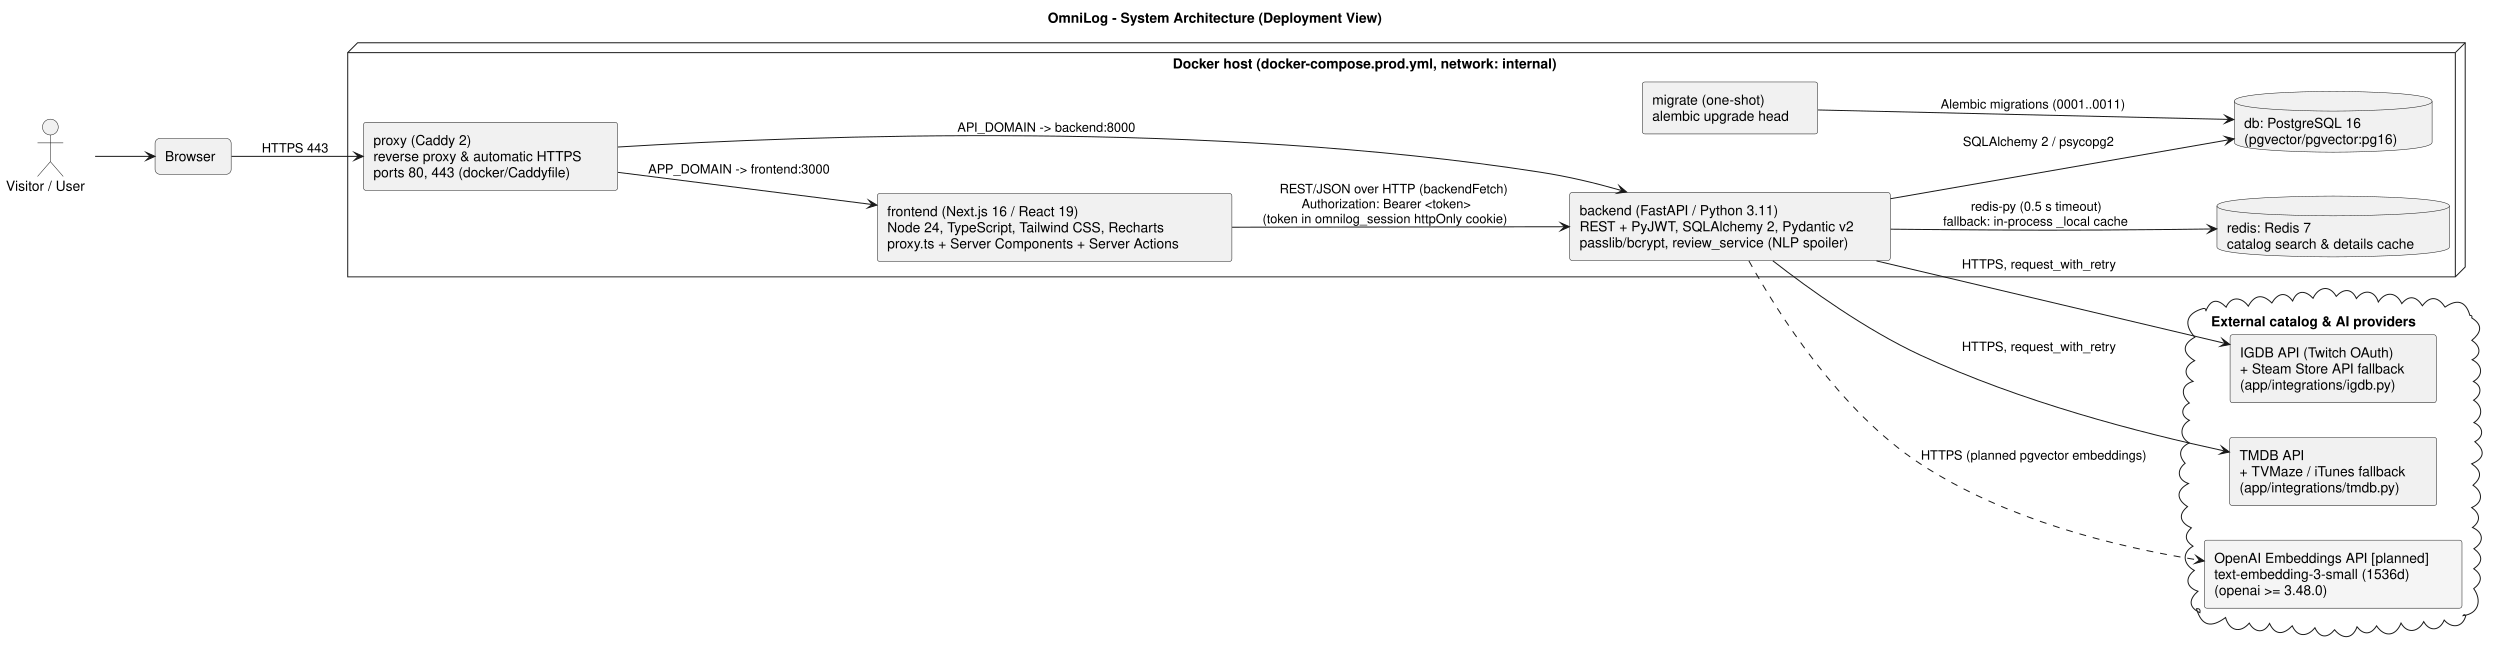
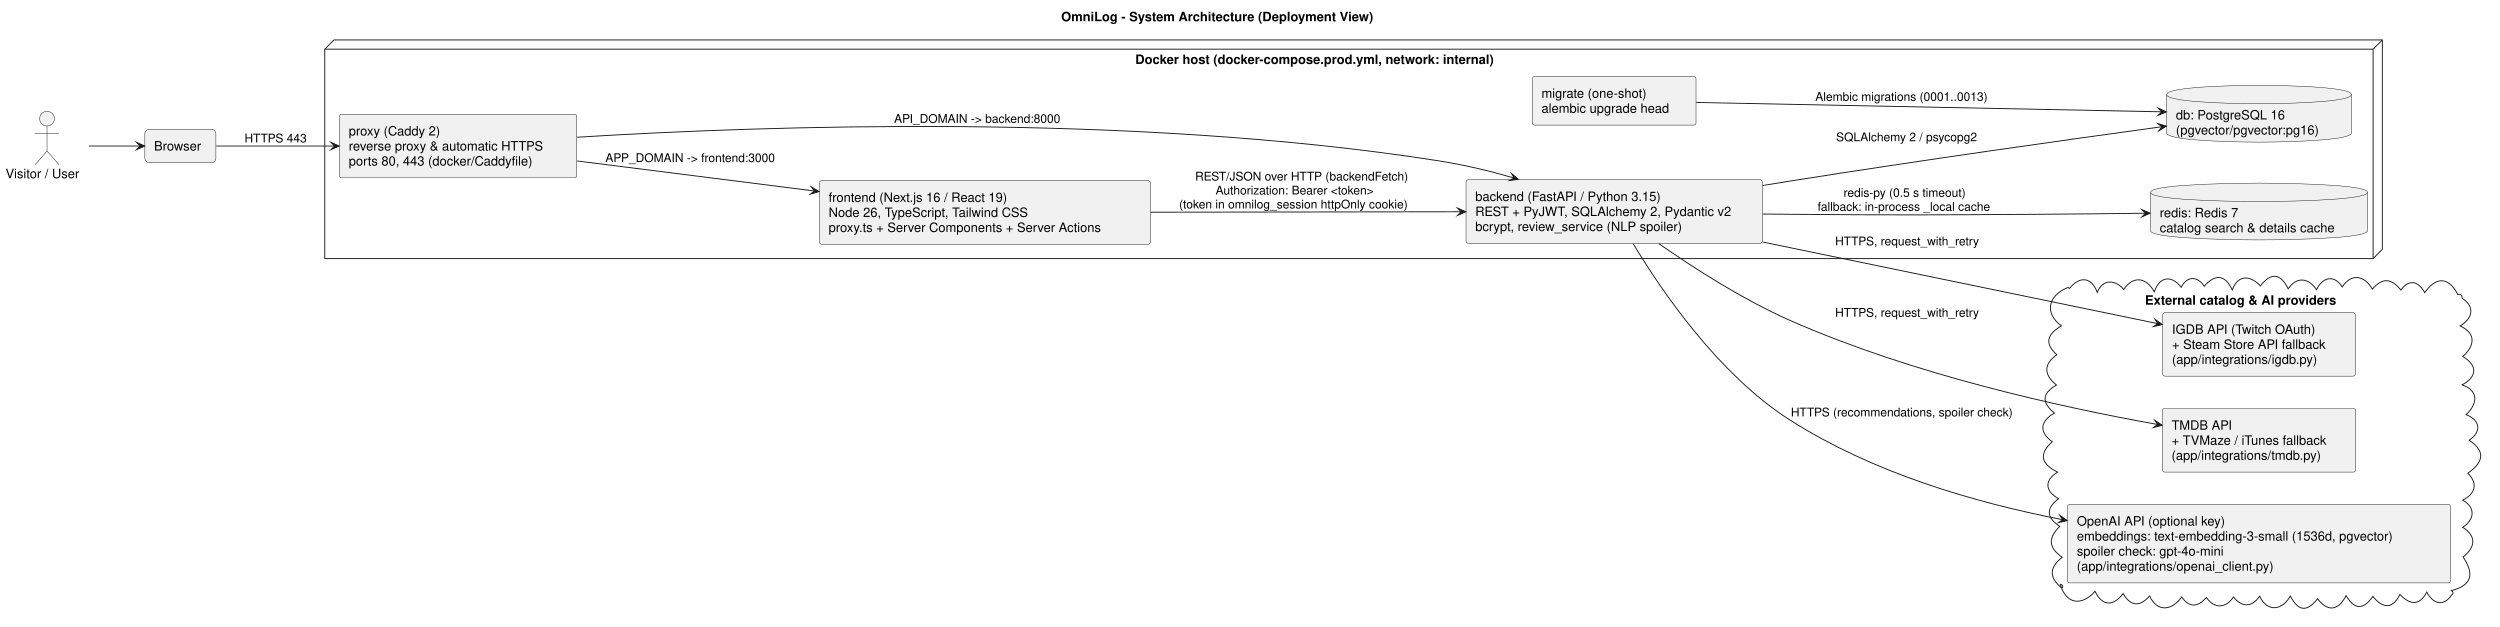
- <svg xmlns="http://www.w3.org/2000/svg" version="1.1" data-diagram-type="DESCRIPTION" style="width:2531px;height:662px;background:#FFFFFF;" width="2531px" height="662px" viewBox="0 0 2531 662" zoomAndPan="magnify" preserveAspectRatio="none" contentStyleType="text/css">
+ <svg xmlns="http://www.w3.org/2000/svg" version="1.1" data-diagram-type="DESCRIPTION" style="width:2710px;height:679px;background:#FFFFFF;" width="2710px" height="679px" viewBox="0 0 2710 679" zoomAndPan="magnify" preserveAspectRatio="none" contentStyleType="text/css">
  <defs />
  <g font-family="sans-serif" lengthAdjust="spacing">
    <g class="title" data-source-line="1">
-       <text x="1060.699" y="22.995" fill="#000" font-size="14" textLength="402.944" font-weight="700" font-family="Helvetica">OmniLog - System Architecture (Deployment View)</text>
+       <text x="1150.285" y="22.995" fill="#000" font-size="14" textLength="402.944" font-weight="700" font-family="Helvetica">OmniLog - System Architecture (Deployment View)</text>
    </g>
    <g class="cluster" data-qualified-name="Docker host .docker-compose.prod.yml. network. internal." id="ent0003" data-source-line="11">
-       <polygon points="352.03,53.297,362.03,43.297,2495.77,43.297,2495.77,270.297,2485.77,280.297,352.03,280.297,352.03,53.297" fill="none" style="stroke:#181818;stroke-width:1;stroke-linejoin:miter;stroke-miterlimit:10;" />
-       <line x1="2485.77" y1="53.297" x2="2495.77" y2="43.297" style="stroke:#181818;stroke-width:1;" />
-       <line x1="352.03" y1="53.297" x2="2485.77" y2="53.297" style="stroke:#181818;stroke-width:1;" />
-       <line x1="2485.77" y1="53.297" x2="2485.77" y2="280.297" style="stroke:#181818;stroke-width:1;" />
-       <text x="1187.297" y="69.292" fill="#000" font-size="14" textLength="465.206" font-weight="700" font-family="Helvetica">Docker host (docker-compose.prod.yml, network: internal)</text>
+       <polygon points="352.03,53.297,362.03,43.297,2582.45,43.297,2582.45,270.297,2572.45,280.297,352.03,280.297,352.03,53.297" fill="none" style="stroke:#181818;stroke-width:1;stroke-linejoin:miter;stroke-miterlimit:10;" />
+       <line x1="2572.45" y1="53.297" x2="2582.45" y2="43.297" style="stroke:#181818;stroke-width:1;" />
+       <line x1="352.03" y1="53.297" x2="2572.45" y2="53.297" style="stroke:#181818;stroke-width:1;" />
+       <line x1="2572.45" y1="53.297" x2="2572.45" y2="280.297" style="stroke:#181818;stroke-width:1;" />
+       <text x="1230.637" y="69.292" fill="#000" font-size="14" textLength="465.206" font-weight="700" font-family="Helvetica">Docker host (docker-compose.prod.yml, network: internal)</text>
    </g>
    <g class="cluster" data-qualified-name="External catalog . AI providers" id="ent0010" data-source-line="20">
-       <path d="M2233.128,315.077 C2237.852,303.061 2244.795,301.947 2253.729,310.952 C2258.974,299.039 2269.968,301.102 2276.149,309.941 C2282.713,298.251 2290.6,297.46 2300.003,306.706 C2305.605,297.324 2313.579,294.355 2321.05,304.713 C2325.778,293.013 2334.387,294.122 2341.72,301.957 C2346.983,290.876 2357.99,287.628 2365.202,300.005 C2372.139,292.43 2380.677,291.299 2385.614,302.213 C2392.833,292.666 2404.005,293.631 2407.812,305.715 C2414.962,294.682 2426.02,295.397 2431.579,307.36 C2439.148,298.106 2446.77,300.417 2452.424,309.533 C2460.52,298.855 2468.537,300.651 2475.4,310.887 C2487.35,302.592 2496.303,304.494 2500.52,319.297 C2502.383,319.251 2503.04,320.036 2502.413,321.842 C2514.365,329.325 2511.627,336.989 2502.496,344.548 C2510.678,349.911 2513.257,358.571 2502.798,364.22 C2513.271,369.291 2514.601,379.917 2504.084,386.214 C2513.693,391.132 2511.993,400.08 2504.267,405.165 C2513.627,411.039 2513.959,421.68 2504.613,427.84 C2514.298,432.268 2515.369,441.827 2505.543,447.193 C2516.343,456.112 2515.439,464.052 2502.348,469.56 C2512.314,476.492 2513.046,483.163 2503.687,491.286 C2513.607,497.746 2514.413,508.666 2502.375,513.849 C2510.718,519.84 2512.02,527.392 2503.142,534.037 C2514.601,539.15 2515.058,548.909 2504.581,555.493 C2513.654,562.417 2513.941,569.03 2504.444,575.829 C2513.781,582.333 2512.837,589.493 2504.402,595.96 C2512.791,607.581 2509.592,621.413 2493.52,623.297 C2494.436,621.94 2495.465,621.917 2496.376,623.301 C2493.187,635.557 2481.993,636.413 2474.511,627.799 C2470.078,638.575 2459.818,639.963 2453.761,629.377 C2448.624,639.49 2437.328,642.382 2430.806,630.846 C2425.537,644.261 2414.154,645.615 2406.033,633.627 C2400.37,642.714 2392.813,643.045 2386.253,634.642 C2381.488,647.705 2371.199,646.975 2363.532,637.579 C2356.589,646.146 2348.602,646.307 2343.619,635.558 C2336.567,644.501 2325.926,645.668 2320.678,633.59 C2312.454,642.134 2303.679,644.074 2297.684,631.197 C2292.115,641.861 2282.41,640.348 2277.17,630.862 C2267.764,641.783 2256.892,638.346 2253.154,625.204 C2238.958,635.576 2229.221,634.588 2223.69,616.297 C2226.915,615.778 2227.781,617.527 2227.223,620.326 C2215.023,614.515 2216.318,606.344 2225.193,598.568 C2213.323,594.65 2211.618,585.21 2221.545,577.514 C2210.821,571.743 2208.148,560.016 2220.162,552.964 C2211.941,547.519 2211.173,541.229 2218.508,534.398 C2207.893,529.662 2204.103,521.442 2214.657,512.912 C2202.931,505.304 2203.157,496.116 2215.631,489.516 C2204.772,485.814 2203.146,476.037 2212.241,469.032 C2204.806,460.833 2206.587,453.193 2216.355,448.428 C2206.225,442.437 2206.841,431.36 2216.528,425.519 C2207.282,421.088 2207.989,412.514 2216.444,407.997 C2208.16,400.584 2207.489,389.873 2220.251,386.124 C2209.292,379.468 2212.036,370.21 2221.856,365.144 C2209.342,357.542 2208.922,348.739 2222.061,341.359 C2210.017,327.968 2213.586,317.034 2230.69,312.297 C2232.717,312.073 2233.491,313.206 2233.128,315.077" style="stroke:#181818;stroke-width:1;" fill="none" />
-       <text x="2238.508" y="330.292" fill="#000" font-size="14" textLength="247.194" font-weight="700" font-family="Helvetica">External catalog &amp; AI providers</text>
+       <path d="M2243.119,312.965 C2253.807,299.462 2266.812,299.314 2273.444,316.918 C2279.418,301.906 2293.246,303.108 2302.065,313.743 C2312.808,298.131 2326.856,300.905 2335.224,316.284 C2341.126,299.696 2353.484,297.771 2364.475,311.35 C2370.706,299.006 2382.124,298.973 2389.37,310.28 C2401.131,296.88 2411.942,297.298 2419.75,314.238 C2426.334,296.929 2439.641,298.613 2450.231,309.98 C2461.673,295.017 2472.121,295.974 2480.342,313.011 C2490.01,299.439 2502.364,301.095 2511.137,314.05 C2517.225,300.795 2529.991,296.933 2539.01,311.067 C2549.239,295.33 2563.539,299.071 2571.625,313.393 C2582.895,300.492 2592.168,301.643 2602.562,314.448 C2611.691,301.642 2621.946,305.266 2628.396,317.24 C2640.63,299.725 2654.182,299.718 2664.29,319.297 C2667.552,318.395 2669.118,320.099 2668.884,323.255 C2683.792,332.769 2679.711,345.793 2666.775,353.355 C2685.021,361.445 2682.078,375.704 2669.622,386.436 C2685.799,396.101 2685.471,408.121 2669.039,417.168 C2687.964,423.946 2685.109,438.551 2673.324,449.411 C2688.335,455.585 2690.684,467.597 2676.58,477.184 C2695.514,489.884 2691.194,501.637 2675.159,512.946 C2686.545,524.4 2683.05,535.472 2669.564,542.164 C2684.072,550.262 2682.225,563.463 2669.593,571.589 C2685.114,581.454 2683.075,593.516 2670.004,603.746 C2682.12,621.955 2680.103,634.238 2657.29,640.297 C2659.539,641.816 2659.848,643.399 2657.469,645.091 C2648.126,658.814 2636.916,653.734 2630.651,641.866 C2622.412,657.434 2612.011,655.421 2601.481,644.378 C2593.662,660.939 2582.139,659.355 2572.216,646.469 C2561.946,661.203 2552.523,661.39 2543.12,645.642 C2535.231,661.426 2523.55,664.17 2512.246,649.054 C2500.534,663.975 2491.314,662.561 2482.745,646.1 C2474.245,661.33 2458.068,664.525 2449.411,646.256 C2441.129,658.651 2430.083,658.518 2421.071,647.124 C2412.567,659.617 2400.674,660.235 2391.691,647.687 C2382.562,658.213 2373.615,659.261 2364.936,647.155 C2355.128,661.216 2338.848,664.859 2330.137,645.996 C2319.67,658.101 2309.595,657.427 2301.431,643.46 C2290.985,657.247 2279.07,657.723 2271.061,641.032 C2256.686,657.031 2239.821,655.564 2233.28,633.297 C2235.948,633.876 2236.843,635.292 2235.186,637.731 C2221.054,626.242 2221.014,615.286 2235.511,604.073 C2220.439,593.73 2219.862,583.256 2232.791,570.636 C2218.562,561.244 2217.184,551.257 2231.528,540.662 C2217.071,532.536 2215.488,520.954 2230.465,511.745 C2213.266,503.444 2209.121,492.829 2224.67,478.772 C2209.519,468.187 2212.062,456.212 2226.91,447.797 C2213.306,436.308 2213.053,426.593 2229.226,417.371 C2215.748,406.622 2214.673,395.031 2229.564,384.574 C2215.106,371.448 2220.172,361.735 2234.555,353.196 C2215.694,339.527 2220.458,320.551 2240.28,312.297 C2241.335,311.258 2242.671,311.425 2243.119,312.965" style="stroke:#181818;stroke-width:1;" fill="none" />
+       <text x="2325.188" y="330.292" fill="#000" font-size="14" textLength="247.194" font-weight="700" font-family="Helvetica">External catalog &amp; AI providers</text>
    </g>
    <g class="entity" data-qualified-name="Docker host .docker-compose.prod.yml. network. internal..P" id="ent0004" data-source-line="12">
      <rect x="368.03" y="123.847" width="257.187" height="68.891" fill="#F1F1F1" style="stroke:#181818;stroke-width:0.5;" rx="2.5" ry="2.5" />
      <text x="378.03" y="146.842" fill="#000" font-size="14" textLength="112.923" font-family="Helvetica">proxy (Caddy 2)</text>
      <text x="378.03" y="163.139" fill="#000" font-size="14" textLength="237.187" font-family="Helvetica">reverse proxy &amp; automatic HTTPS</text>
      <text x="378.03" y="179.436" fill="#000" font-size="14" textLength="227.329" font-family="Helvetica">ports 80, 443 (docker/Caddyfile)</text>
    </g>
    <g class="entity" data-qualified-name="Docker host .docker-compose.prod.yml. network. internal..FE" id="ent0005" data-source-line="13">
      <rect x="888.21" y="195.847" width="358.953" height="68.891" fill="#F1F1F1" style="stroke:#181818;stroke-width:0.5;" rx="2.5" ry="2.5" />
      <text x="898.21" y="218.842" fill="#000" font-size="14" textLength="222.106" font-family="Helvetica">frontend (Next.js 16 / React 19)</text>
-       <text x="898.21" y="235.139" fill="#000" font-size="14" textLength="312.484" font-family="Helvetica">Node 24, TypeScript, Tailwind CSS, Recharts</text>
+       <text x="898.21" y="235.139" fill="#000" font-size="14" textLength="241.555" font-family="Helvetica">Node 26, TypeScript, Tailwind CSS</text>
      <text x="898.21" y="251.436" fill="#000" font-size="14" textLength="338.953" font-family="Helvetica">proxy.ts + Server Components + Server Actions</text>
    </g>
    <g class="entity" data-qualified-name="Docker host .docker-compose.prod.yml. network. internal..BE" id="ent0006" data-source-line="14">
-       <rect x="1589.17" y="194.847" width="324.527" height="68.891" fill="#F1F1F1" style="stroke:#181818;stroke-width:0.5;" rx="2.5" ry="2.5" />
-       <text x="1599.17" y="217.842" fill="#000" font-size="14" textLength="224.349" font-family="Helvetica">backend (FastAPI / Python 3.11)</text>
+       <rect x="1589.17" y="194.847" width="321.116" height="68.891" fill="#F1F1F1" style="stroke:#181818;stroke-width:0.5;" rx="2.5" ry="2.5" />
+       <text x="1599.17" y="217.842" fill="#000" font-size="14" textLength="224.349" font-family="Helvetica">backend (FastAPI / Python 3.15)</text>
      <text x="1599.17" y="234.139" fill="#000" font-size="14" textLength="301.116" font-family="Helvetica">REST + PyJWT, SQLAlchemy 2, Pydantic v2</text>
-       <text x="1599.17" y="250.436" fill="#000" font-size="14" textLength="304.527" font-family="Helvetica">passlib/bcrypt, review_service (NLP spoiler)</text>
+       <text x="1599.17" y="250.436" fill="#000" font-size="14" textLength="251.091" font-family="Helvetica">bcrypt, review_service (NLP spoiler)</text>
    </g>
    <g class="entity" data-qualified-name="Docker host .docker-compose.prod.yml. network. internal..MIG" id="ent0007" data-source-line="15">
-       <rect x="1662.67" y="82.997" width="177.527" height="52.594" fill="#F1F1F1" style="stroke:#181818;stroke-width:0.5;" rx="2.5" ry="2.5" />
-       <text x="1672.67" y="105.992" fill="#000" font-size="14" textLength="131.551" font-family="Helvetica">migrate (one-shot)</text>
-       <text x="1672.67" y="122.289" fill="#000" font-size="14" textLength="157.527" font-family="Helvetica">alembic upgrade head</text>
+       <rect x="1660.96" y="82.997" width="177.527" height="52.594" fill="#F1F1F1" style="stroke:#181818;stroke-width:0.5;" rx="2.5" ry="2.5" />
+       <text x="1670.96" y="105.992" fill="#000" font-size="14" textLength="131.551" font-family="Helvetica">migrate (one-shot)</text>
+       <text x="1670.96" y="122.289" fill="#000" font-size="14" textLength="157.527" font-family="Helvetica">alembic upgrade head</text>
    </g>
    <g class="entity" data-qualified-name="Docker host .docker-compose.prod.yml. network. internal..PG" id="ent0008" data-source-line="16">
-       <path d="M2261.95,102.497 C2261.95,92.497 2362.102,92.497 2362.102,92.497 C2362.102,92.497 2462.255,92.497 2462.255,102.497 L2462.255,144.091 C2462.255,154.091 2362.102,154.091 2362.102,154.091 C2362.102,154.091 2261.95,154.091 2261.95,144.091 L2261.95,102.497" style="stroke:#181818;stroke-width:0.5;" fill="#F1F1F1" />
-       <path d="M2261.95,102.497 C2261.95,112.497 2362.102,112.497 2362.102,112.497 C2362.102,112.497 2462.255,112.497 2462.255,102.497" style="stroke:#181818;stroke-width:0.5;" fill="none" />
-       <text x="2271.95" y="129.492" fill="#000" font-size="14" textLength="129.958" font-family="Helvetica">db: PostgreSQL 16</text>
-       <text x="2271.95" y="145.789" fill="#000" font-size="14" textLength="180.305" font-family="Helvetica">(pgvector/pgvector:pg16)</text>
+       <path d="M2348.63,102.497 C2348.63,92.497 2448.782,92.497 2448.782,92.497 C2448.782,92.497 2548.935,92.497 2548.935,102.497 L2548.935,144.091 C2548.935,154.091 2448.782,154.091 2448.782,154.091 C2448.782,154.091 2348.63,154.091 2348.63,144.091 L2348.63,102.497" style="stroke:#181818;stroke-width:0.5;" fill="#F1F1F1" />
+       <path d="M2348.63,102.497 C2348.63,112.497 2448.782,112.497 2448.782,112.497 C2448.782,112.497 2548.935,112.497 2548.935,102.497" style="stroke:#181818;stroke-width:0.5;" fill="none" />
+       <text x="2358.63" y="129.492" fill="#000" font-size="14" textLength="129.958" font-family="Helvetica">db: PostgreSQL 16</text>
+       <text x="2358.63" y="145.789" fill="#000" font-size="14" textLength="180.305" font-family="Helvetica">(pgvector/pgvector:pg16)</text>
    </g>
    <g class="entity" data-qualified-name="Docker host .docker-compose.prod.yml. network. internal..R" id="ent0009" data-source-line="17">
-       <path d="M2244.45,208.497 C2244.45,198.497 2362.109,198.497 2362.109,198.497 C2362.109,198.497 2479.768,198.497 2479.768,208.497 L2479.768,250.091 C2479.768,260.091 2362.109,260.091 2362.109,260.091 C2362.109,260.091 2244.45,260.091 2244.45,250.091 L2244.45,208.497" style="stroke:#181818;stroke-width:0.5;" fill="#F1F1F1" />
-       <path d="M2244.45,208.497 C2244.45,218.497 2362.109,218.497 2362.109,218.497 C2362.109,218.497 2479.768,218.497 2479.768,208.497" style="stroke:#181818;stroke-width:0.5;" fill="none" />
-       <text x="2254.45" y="235.492" fill="#000" font-size="14" textLength="95.375" font-family="Helvetica">redis: Redis 7</text>
-       <text x="2254.45" y="251.789" fill="#000" font-size="14" textLength="215.318" font-family="Helvetica">catalog search &amp; details cache</text>
+       <path d="M2331.13,208.497 C2331.13,198.497 2448.789,198.497 2448.789,198.497 C2448.789,198.497 2566.448,198.497 2566.448,208.497 L2566.448,250.091 C2566.448,260.091 2448.789,260.091 2448.789,260.091 C2448.789,260.091 2331.13,260.091 2331.13,250.091 L2331.13,208.497" style="stroke:#181818;stroke-width:0.5;" fill="#F1F1F1" />
+       <path d="M2331.13,208.497 C2331.13,218.497 2448.789,218.497 2448.789,218.497 C2448.789,218.497 2566.448,218.497 2566.448,208.497" style="stroke:#181818;stroke-width:0.5;" fill="none" />
+       <text x="2341.13" y="235.492" fill="#000" font-size="14" textLength="95.375" font-family="Helvetica">redis: Redis 7</text>
+       <text x="2341.13" y="251.789" fill="#000" font-size="14" textLength="215.318" font-family="Helvetica">catalog search &amp; details cache</text>
    </g>
    <g class="entity" data-qualified-name="External catalog . AI providers.IGDB" id="ent0011" data-source-line="21">
-       <rect x="2257.73" y="338.847" width="208.754" height="68.891" fill="#F1F1F1" style="stroke:#181818;stroke-width:0.5;" rx="2.5" ry="2.5" />
-       <text x="2267.73" y="361.842" fill="#000" font-size="14" textLength="171.568" font-family="Helvetica">IGDB API (Twitch OAuth)</text>
-       <text x="2267.73" y="378.139" fill="#000" font-size="14" textLength="188.754" font-family="Helvetica">+ Steam Store API fallback</text>
-       <text x="2267.73" y="394.436" fill="#000" font-size="14" textLength="183.08" font-family="Helvetica">(app/integrations/igdb.py)</text>
+       <rect x="2344.41" y="338.847" width="208.754" height="68.891" fill="#F1F1F1" style="stroke:#181818;stroke-width:0.5;" rx="2.5" ry="2.5" />
+       <text x="2354.41" y="361.842" fill="#000" font-size="14" textLength="171.568" font-family="Helvetica">IGDB API (Twitch OAuth)</text>
+       <text x="2354.41" y="378.139" fill="#000" font-size="14" textLength="188.754" font-family="Helvetica">+ Steam Store API fallback</text>
+       <text x="2354.41" y="394.436" fill="#000" font-size="14" textLength="183.08" font-family="Helvetica">(app/integrations/igdb.py)</text>
    </g>
    <g class="entity" data-qualified-name="External catalog . AI providers.TMDB" id="ent0012" data-source-line="22">
-       <rect x="2257.28" y="442.847" width="209.649" height="68.891" fill="#F1F1F1" style="stroke:#181818;stroke-width:0.5;" rx="2.5" ry="2.5" />
-       <text x="2267.28" y="465.842" fill="#000" font-size="14" textLength="67.614" font-family="Helvetica">TMDB API</text>
-       <text x="2267.28" y="482.139" fill="#000" font-size="14" textLength="189.649" font-family="Helvetica">+ TVMaze / iTunes fallback</text>
-       <text x="2267.28" y="498.436" fill="#000" font-size="14" textLength="189.431" font-family="Helvetica">(app/integrations/tmdb.py)</text>
+       <rect x="2343.96" y="442.847" width="209.649" height="68.891" fill="#F1F1F1" style="stroke:#181818;stroke-width:0.5;" rx="2.5" ry="2.5" />
+       <text x="2353.96" y="465.842" fill="#000" font-size="14" textLength="67.614" font-family="Helvetica">TMDB API</text>
+       <text x="2353.96" y="482.139" fill="#000" font-size="14" textLength="189.649" font-family="Helvetica">+ TVMaze / iTunes fallback</text>
+       <text x="2353.96" y="498.436" fill="#000" font-size="14" textLength="189.431" font-family="Helvetica">(app/integrations/tmdb.py)</text>
    </g>
    <g class="entity" data-qualified-name="External catalog . AI providers.AI" id="ent0013" data-source-line="23">
-       <rect x="2231.69" y="546.847" width="260.823" height="68.891" fill="#F5F5F5" style="stroke:#181818;stroke-width:0.5;" rx="2.5" ry="2.5" />
-       <text x="2241.69" y="569.842" fill="#000" font-size="14" textLength="240.823" font-family="Helvetica">OpenAI Embeddings API [planned]</text>
-       <text x="2241.69" y="586.139" fill="#000" font-size="14" textLength="228.293" font-family="Helvetica">text-embedding-3-small (1536d)</text>
-       <text x="2241.69" y="602.436" fill="#000" font-size="14" textLength="135.222" font-family="Helvetica">(openai &gt;= 3.48.0)</text>
+       <rect x="2241.28" y="546.707" width="415.008" height="85.188" fill="#F1F1F1" style="stroke:#181818;stroke-width:0.5;" rx="2.5" ry="2.5" />
+       <text x="2251.28" y="569.702" fill="#000" font-size="14" textLength="179.266" font-family="Helvetica">OpenAI API (optional key)</text>
+       <text x="2251.28" y="585.999" fill="#000" font-size="14" textLength="395.008" font-family="Helvetica">embeddings: text-embedding-3-small (1536d, pgvector)</text>
+       <text x="2251.28" y="602.296" fill="#000" font-size="14" textLength="182.629" font-family="Helvetica">spoiler check: gpt-4o-mini</text>
+       <text x="2251.28" y="618.593" fill="#000" font-size="14" textLength="245.39" font-family="Helvetica">(app/integrations/openai_client.py)</text>
    </g>
    <g class="entity" data-qualified-name="U" id="ent0001" data-source-line="8">
      <ellipse cx="50.994" cy="128.647" rx="8" ry="8" fill="#F1F1F1" style="stroke:#181818;stroke-width:0.5;" />
      <path d="M50.994,136.647 L50.994,163.647 M37.994,144.647 L63.994,144.647 M50.994,163.647 L37.994,178.647 M50.994,163.647 L63.994,178.647" style="stroke:#181818;stroke-width:0.5;" fill="none" />
      <text x="6" y="193.142" fill="#000" font-size="14" textLength="89.988" font-family="Helvetica">Visitor / User</text>
    </g>
    <g class="entity" data-qualified-name="B" id="ent0002" data-source-line="9">
      <rect x="156.99" y="140.147" width="77.039" height="36.297" fill="#F1F1F1" style="stroke:#181818;stroke-width:0.5;" rx="5" ry="5" />
      <text x="166.99" y="163.142" fill="#000" font-size="14" textLength="57.039" font-family="Helvetica">Browser</text>
    </g>
    <g class="link" data-entity-1="ent0001" data-entity-2="ent0002" id="lnk14" data-source-line="26" data-link-type="dependency">
      <path d="M96.31,158.297 C115.75,158.297 133.34,158.297 151.94,158.297" style="stroke:#181818;stroke-width:1;" fill="none" id="U-to-B" />
      <polygon points="156.94,158.297,147.94,154.297,151.94,158.297,147.94,162.297,156.94,158.297" fill="#181818" style="stroke:#181818;stroke-width:1;stroke-linejoin:miter;stroke-miterlimit:10;" />
    </g>
    <g class="link" data-entity-1="ent0002" data-entity-2="ent0004" id="lnk15" data-source-line="27" data-link-type="dependency">
      <path d="M234.39,158.297 C268.11,158.297 314.43,158.297 362.68,158.297" style="stroke:#181818;stroke-width:1;" fill="none" id="B-to-P" />
      <polygon points="367.68,158.297,358.68,154.297,362.68,158.297,358.68,162.297,367.68,158.297" fill="#181818" style="stroke:#181818;stroke-width:1;stroke-linejoin:miter;stroke-miterlimit:10;" />
      <text x="265.03" y="154.364" fill="#000" font-size="13" textLength="70.694" font-family="Helvetica">HTTPS 443</text>
    </g>
    <g class="link" data-entity-1="ent0004" data-entity-2="ent0005" id="lnk16" data-source-line="28" data-link-type="dependency">
      <path d="M625.69,174.497 C703.04,184.287 797.82,196.279 882.87,207.039" style="stroke:#181818;stroke-width:1;" fill="none" id="P-to-FE" />
      <polygon points="887.83,207.667,879.403,202.569,882.87,207.039,878.399,210.506,887.83,207.667" fill="#181818" style="stroke:#181818;stroke-width:1;stroke-linejoin:miter;stroke-miterlimit:10;" />
      <text x="656.21" y="175.644" fill="#000" font-size="13" textLength="201.995" font-family="Helvetica">APP_DOMAIN -&gt; frontend:3000</text>
    </g>
    <g class="link" data-entity-1="ent0004" data-entity-2="ent0006" id="lnk17" data-source-line="29" data-link-type="dependency">
-       <path d="M625.63,148.837 C826.09,136.587 1225.64,122.437 1559.17,174.297 C1588.02,178.787 1613.854,184.919 1641.964,192.979" style="stroke:#181818;stroke-width:1;" fill="none" id="P-to-BE" />
-       <polygon points="1646.77,194.357,1639.221,188.031,1641.964,192.979,1637.016,195.721,1646.77,194.357" fill="#181818" style="stroke:#181818;stroke-width:1;stroke-linejoin:miter;stroke-miterlimit:10;" />
-       <text x="969.19" y="133.394" fill="#000" font-size="13" textLength="197.672" font-family="Helvetica">API_DOMAIN -&gt; backend:8000</text>
+       <path d="M625.65,148.747 C826.12,136.357 1225.71,122.037 1559.17,174.297 C1587.77,178.777 1613.347,184.907 1641.207,192.967" style="stroke:#181818;stroke-width:1;" fill="none" id="P-to-BE" />
+       <polygon points="1646.01,194.357,1638.476,188.013,1641.207,192.967,1636.253,195.698,1646.01,194.357" fill="#181818" style="stroke:#181818;stroke-width:1;stroke-linejoin:miter;stroke-miterlimit:10;" />
+       <text x="969.19" y="133.154" fill="#000" font-size="13" textLength="197.672" font-family="Helvetica">API_DOMAIN -&gt; backend:8000</text>
    </g>
    <g class="link" data-entity-1="ent0005" data-entity-2="ent0006" id="lnk18" data-source-line="30" data-link-type="dependency">
-       <path d="M1247.36,230.037 C1353.19,229.877 1481.22,229.694 1583.89,229.544" style="stroke:#181818;stroke-width:1;" fill="none" id="FE-to-BE" />
-       <polygon points="1588.89,229.537,1579.884,225.55,1583.89,229.544,1579.896,233.55,1588.89,229.537" fill="#181818" style="stroke:#181818;stroke-width:1;stroke-linejoin:miter;stroke-miterlimit:10;" />
+       <path d="M1247.36,230.037 C1353.32,229.877 1481.48,229.695 1583.94,229.535" style="stroke:#181818;stroke-width:1;" fill="none" id="FE-to-BE" />
+       <polygon points="1588.94,229.527,1579.934,225.541,1583.94,229.535,1579.946,233.541,1588.94,229.527" fill="#181818" style="stroke:#181818;stroke-width:1;stroke-linejoin:miter;stroke-miterlimit:10;" />
      <text x="1295.505" y="195.664" fill="#000" font-size="13" textLength="246.232" font-family="Helvetica">REST/JSON over HTTP (backendFetch)</text>
      <text x="1317.678" y="210.797" fill="#000" font-size="13" textLength="201.887" font-family="Helvetica">Authorization: Bearer &lt;token&gt;</text>
      <text x="1278.17" y="225.929" fill="#000" font-size="13" textLength="280.903" font-family="Helvetica">(token in omnilog_session httpOnly cookie)</text>
    </g>
    <g class="link" data-entity-1="ent0006" data-entity-2="ent0008" id="lnk19" data-source-line="31" data-link-type="dependency">
-       <path d="M1913.95,201.167 C2024.54,181.907 2162.734,157.845 2256.894,141.445" style="stroke:#181818;stroke-width:1;" fill="none" id="BE-to-PG" />
-       <polygon points="2261.82,140.587,2252.267,138.19,2256.894,141.445,2253.64,146.072,2261.82,140.587" fill="#181818" style="stroke:#181818;stroke-width:1;stroke-linejoin:miter;stroke-miterlimit:10;" />
-       <text x="1987.19" y="147.794" fill="#000" font-size="13" textLength="169.616" font-family="Helvetica">SQLAlchemy 2 / psycopg2</text>
+       <path d="M1910.71,201.097 C1920.71,199.447 1930.63,197.827 1940.28,196.297 C2081.82,173.807 2241.106,151.406 2343.516,137.376" style="stroke:#181818;stroke-width:1;" fill="none" id="BE-to-PG" />
+       <polygon points="2348.47,136.697,2339.01,133.955,2343.516,137.376,2340.096,141.881,2348.47,136.697" fill="#181818" style="stroke:#181818;stroke-width:1;stroke-linejoin:miter;stroke-miterlimit:10;" />
+       <text x="1990.28" y="153.074" fill="#000" font-size="13" textLength="169.616" font-family="Helvetica">SQLAlchemy 2 / psycopg2</text>
    </g>
    <g class="link" data-entity-1="ent0006" data-entity-2="ent0009" id="lnk20" data-source-line="32" data-link-type="dependency">
-       <path d="M1914.17,232.017 C1924.16,232.127 1934.06,232.217 1943.69,232.297 C2057.47,233.187 2085.92,233.357 2199.69,232.297 C2214.13,232.167 2224.291,232.034 2239.291,231.804" style="stroke:#181818;stroke-width:1;" fill="none" id="BE-to-R" />
-       <polygon points="2244.29,231.727,2235.23,227.865,2239.291,231.804,2235.352,235.864,2244.29,231.727" fill="#181818" style="stroke:#181818;stroke-width:1;stroke-linejoin:miter;stroke-miterlimit:10;" />
-       <text x="1995.313" y="213.364" fill="#000" font-size="13" textLength="153.264" font-family="Helvetica">redis-py (0.5 s timeout)</text>
-       <text x="1967.19" y="228.497" fill="#000" font-size="13" textLength="209.511" font-family="Helvetica">fallback: in-process _local cache</text>
+       <path d="M1910.77,232.007 C1920.75,232.127 1930.66,232.217 1940.28,232.297 C2059.83,233.247 2089.73,233.047 2209.28,232.297 C2248.83,232.047 2287.06,231.632 2325.73,231.132" style="stroke:#181818;stroke-width:1;" fill="none" id="BE-to-R" />
+       <polygon points="2330.73,231.067,2321.679,227.184,2325.73,231.132,2321.782,235.183,2330.73,231.067" fill="#181818" style="stroke:#181818;stroke-width:1;stroke-linejoin:miter;stroke-miterlimit:10;" />
+       <text x="1998.403" y="213.364" fill="#000" font-size="13" textLength="153.264" font-family="Helvetica">redis-py (0.5 s timeout)</text>
+       <text x="1970.28" y="228.497" fill="#000" font-size="13" textLength="209.511" font-family="Helvetica">fallback: in-process _local cache</text>
    </g>
    <g class="link" data-entity-1="ent0006" data-entity-2="ent0011" id="lnk21" data-source-line="33" data-link-type="dependency">
-       <path d="M1899.77,264.157 C2010.43,290.337 2154.344,324.376 2252.654,347.636" style="stroke:#181818;stroke-width:1;" fill="none" id="BE-to-IGDB" />
-       <polygon points="2257.52,348.787,2249.683,342.822,2252.654,347.636,2247.841,350.607,2257.52,348.787" fill="#181818" style="stroke:#181818;stroke-width:1;stroke-linejoin:miter;stroke-miterlimit:10;" />
-       <text x="1986.19" y="271.944" fill="#000" font-size="13" textLength="171.774" font-family="Helvetica">HTTPS, request_with_retry</text>
+       <path d="M1910.65,262.337 C2043.79,289.837 2224.593,327.185 2339.103,350.845" style="stroke:#181818;stroke-width:1;" fill="none" id="BE-to-IGDB" />
+       <polygon points="2344,351.857,2335.996,346.119,2339.103,350.845,2334.377,353.953,2344,351.857" fill="#181818" style="stroke:#181818;stroke-width:1;stroke-linejoin:miter;stroke-miterlimit:10;" />
+       <text x="1989.28" y="265.934" fill="#000" font-size="13" textLength="171.774" font-family="Helvetica">HTTPS, request_with_retry</text>
    </g>
    <g class="link" data-entity-1="ent0006" data-entity-2="ent0012" id="lnk22" data-source-line="34" data-link-type="dependency">
-       <path d="M1794.83,264.037 C1832.08,293.057 1888.75,333.677 1943.69,359.297 C2045.56,406.787 2165.642,437.955 2252.152,456.575" style="stroke:#181818;stroke-width:1;" fill="none" id="BE-to-TMDB" />
-       <polygon points="2257.04,457.627,2249.083,451.823,2252.152,456.575,2247.4,459.644,2257.04,457.627" fill="#181818" style="stroke:#181818;stroke-width:1;stroke-linejoin:miter;stroke-miterlimit:10;" />
-       <text x="1986.19" y="355.364" fill="#000" font-size="13" textLength="171.774" font-family="Helvetica">HTTPS, request_with_retry</text>
+       <path d="M1798.12,264.077 C1835.25,289.997 1889.04,324.677 1940.28,347.297 C2073.63,406.147 2233.968,441.376 2338.948,460.156" style="stroke:#181818;stroke-width:1;" fill="none" id="BE-to-TMDB" />
+       <polygon points="2343.87,461.037,2335.715,455.515,2338.948,460.156,2334.306,463.39,2343.87,461.037" fill="#181818" style="stroke:#181818;stroke-width:1;stroke-linejoin:miter;stroke-miterlimit:10;" />
+       <text x="1989.28" y="343.364" fill="#000" font-size="13" textLength="171.774" font-family="Helvetica">HTTPS, request_with_retry</text>
    </g>
    <g class="link" data-entity-1="ent0006" data-entity-2="ent0013" id="lnk23" data-source-line="35" data-link-type="dependency">
-       <path d="M1770.56,264.107 C1799.79,316.727 1862.36,416.007 1943.69,469.297 C2030.14,525.937 2139.482,553.27 2226.602,567.15" style="stroke:#181818;stroke-width:1;stroke-dasharray:7,7;" fill="none" id="BE-to-AI" />
-       <polygon points="2231.54,567.937,2223.281,562.571,2226.602,567.15,2222.023,570.471,2231.54,567.937" fill="#181818" style="stroke:#181818;stroke-width:1;stroke-linejoin:miter;stroke-miterlimit:10;" />
-       <text x="1944.69" y="465.364" fill="#000" font-size="13" textLength="254.877" font-family="Helvetica">HTTPS (planned pgvector embeddings)</text>
+       <path d="M1770.37,264.137 C1800.4,314.167 1862.53,405.787 1940.28,455.297 C2030.22,512.557 2139.052,544.512 2236.042,563.372" style="stroke:#181818;stroke-width:1;" fill="none" id="BE-to-AI" />
+       <polygon points="2240.95,564.327,2232.879,558.683,2236.042,563.372,2231.352,566.535,2240.95,564.327" fill="#181818" style="stroke:#181818;stroke-width:1;stroke-linejoin:miter;stroke-miterlimit:10;" />
+       <text x="1941.28" y="451.364" fill="#000" font-size="13" textLength="267.928" font-family="Helvetica">HTTPS (recommendations, spoiler check)</text>
    </g>
    <g class="link" data-entity-1="ent0007" data-entity-2="ent0008" id="lnk24" data-source-line="36" data-link-type="dependency">
-       <path d="M1840.61,111.327 C1952.38,113.897 2139.551,118.202 2256.501,120.892" style="stroke:#181818;stroke-width:1;" fill="none" id="MIG-to-PG" />
-       <polygon points="2261.5,121.007,2252.594,116.801,2256.501,120.892,2252.41,124.799,2261.5,121.007" fill="#181818" style="stroke:#181818;stroke-width:1;stroke-linejoin:miter;stroke-miterlimit:10;" />
-       <text x="1964.69" y="109.894" fill="#000" font-size="13" textLength="214.532" font-family="Helvetica">Alembic migrations (0001..0011)</text>
+       <path d="M1838.66,111.067 C1968.77,113.677 2206.861,118.456 2343.311,121.196" style="stroke:#181818;stroke-width:1;" fill="none" id="MIG-to-PG" />
+       <polygon points="2348.31,121.297,2339.392,117.117,2343.311,121.196,2339.232,125.115,2348.31,121.297" fill="#181818" style="stroke:#181818;stroke-width:1;stroke-linejoin:miter;stroke-miterlimit:10;" />
+       <text x="1967.78" y="109.304" fill="#000" font-size="13" textLength="214.532" font-family="Helvetica">Alembic migrations (0001..0013)</text>
    </g>
  </g>
</svg>
